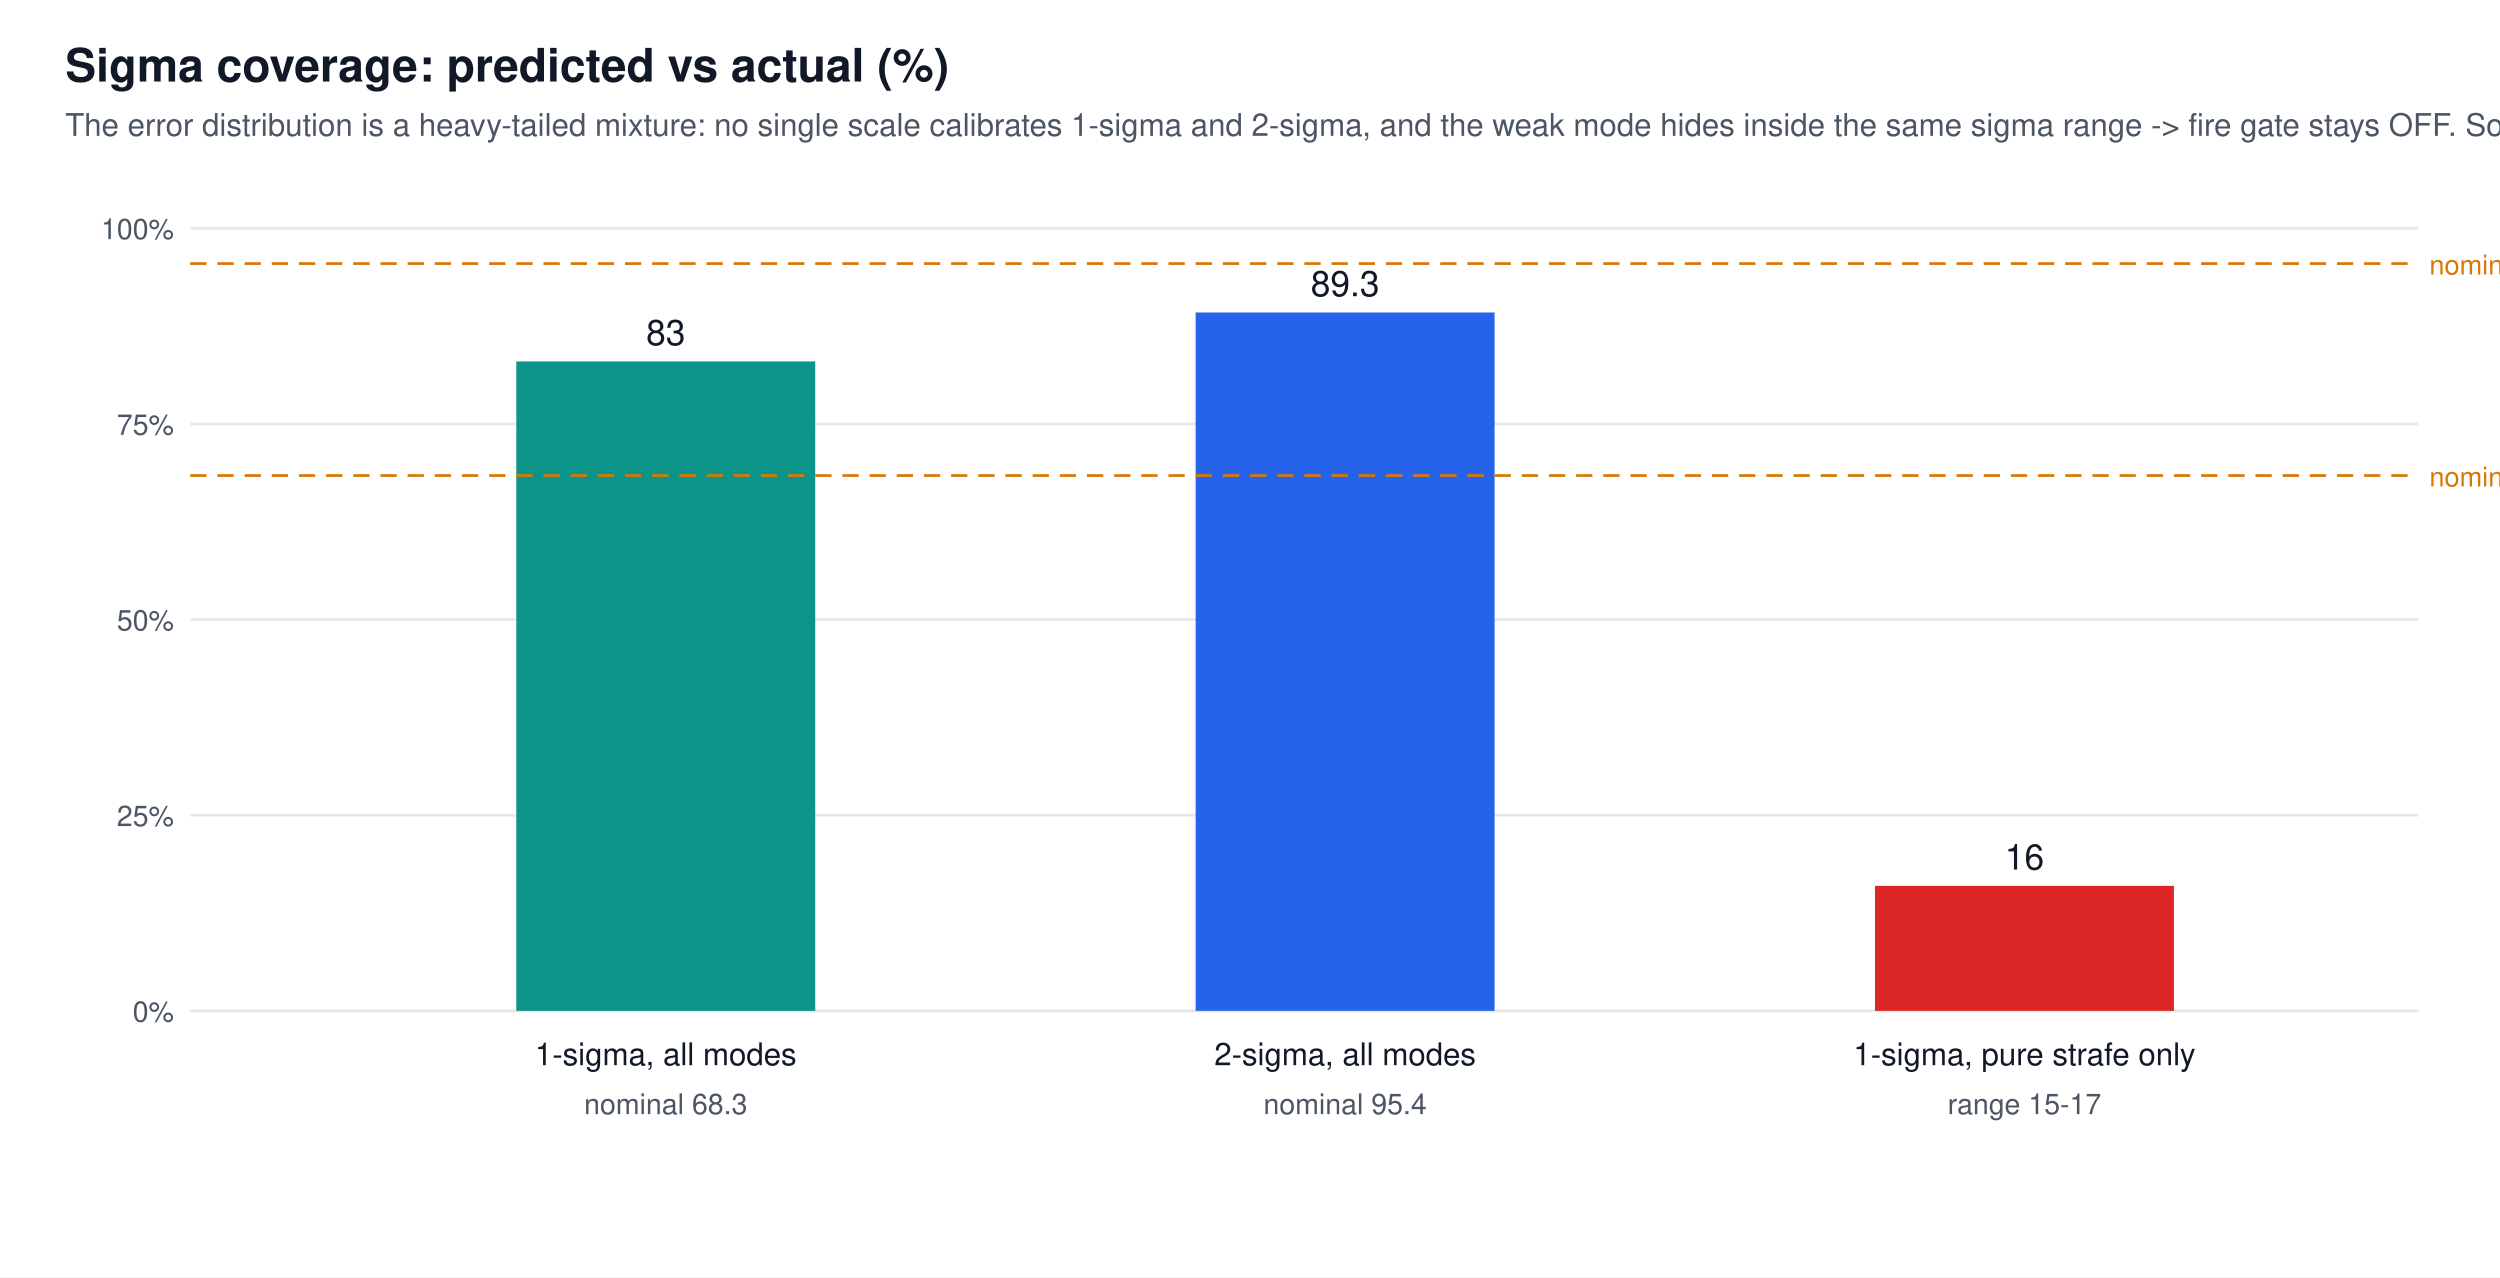
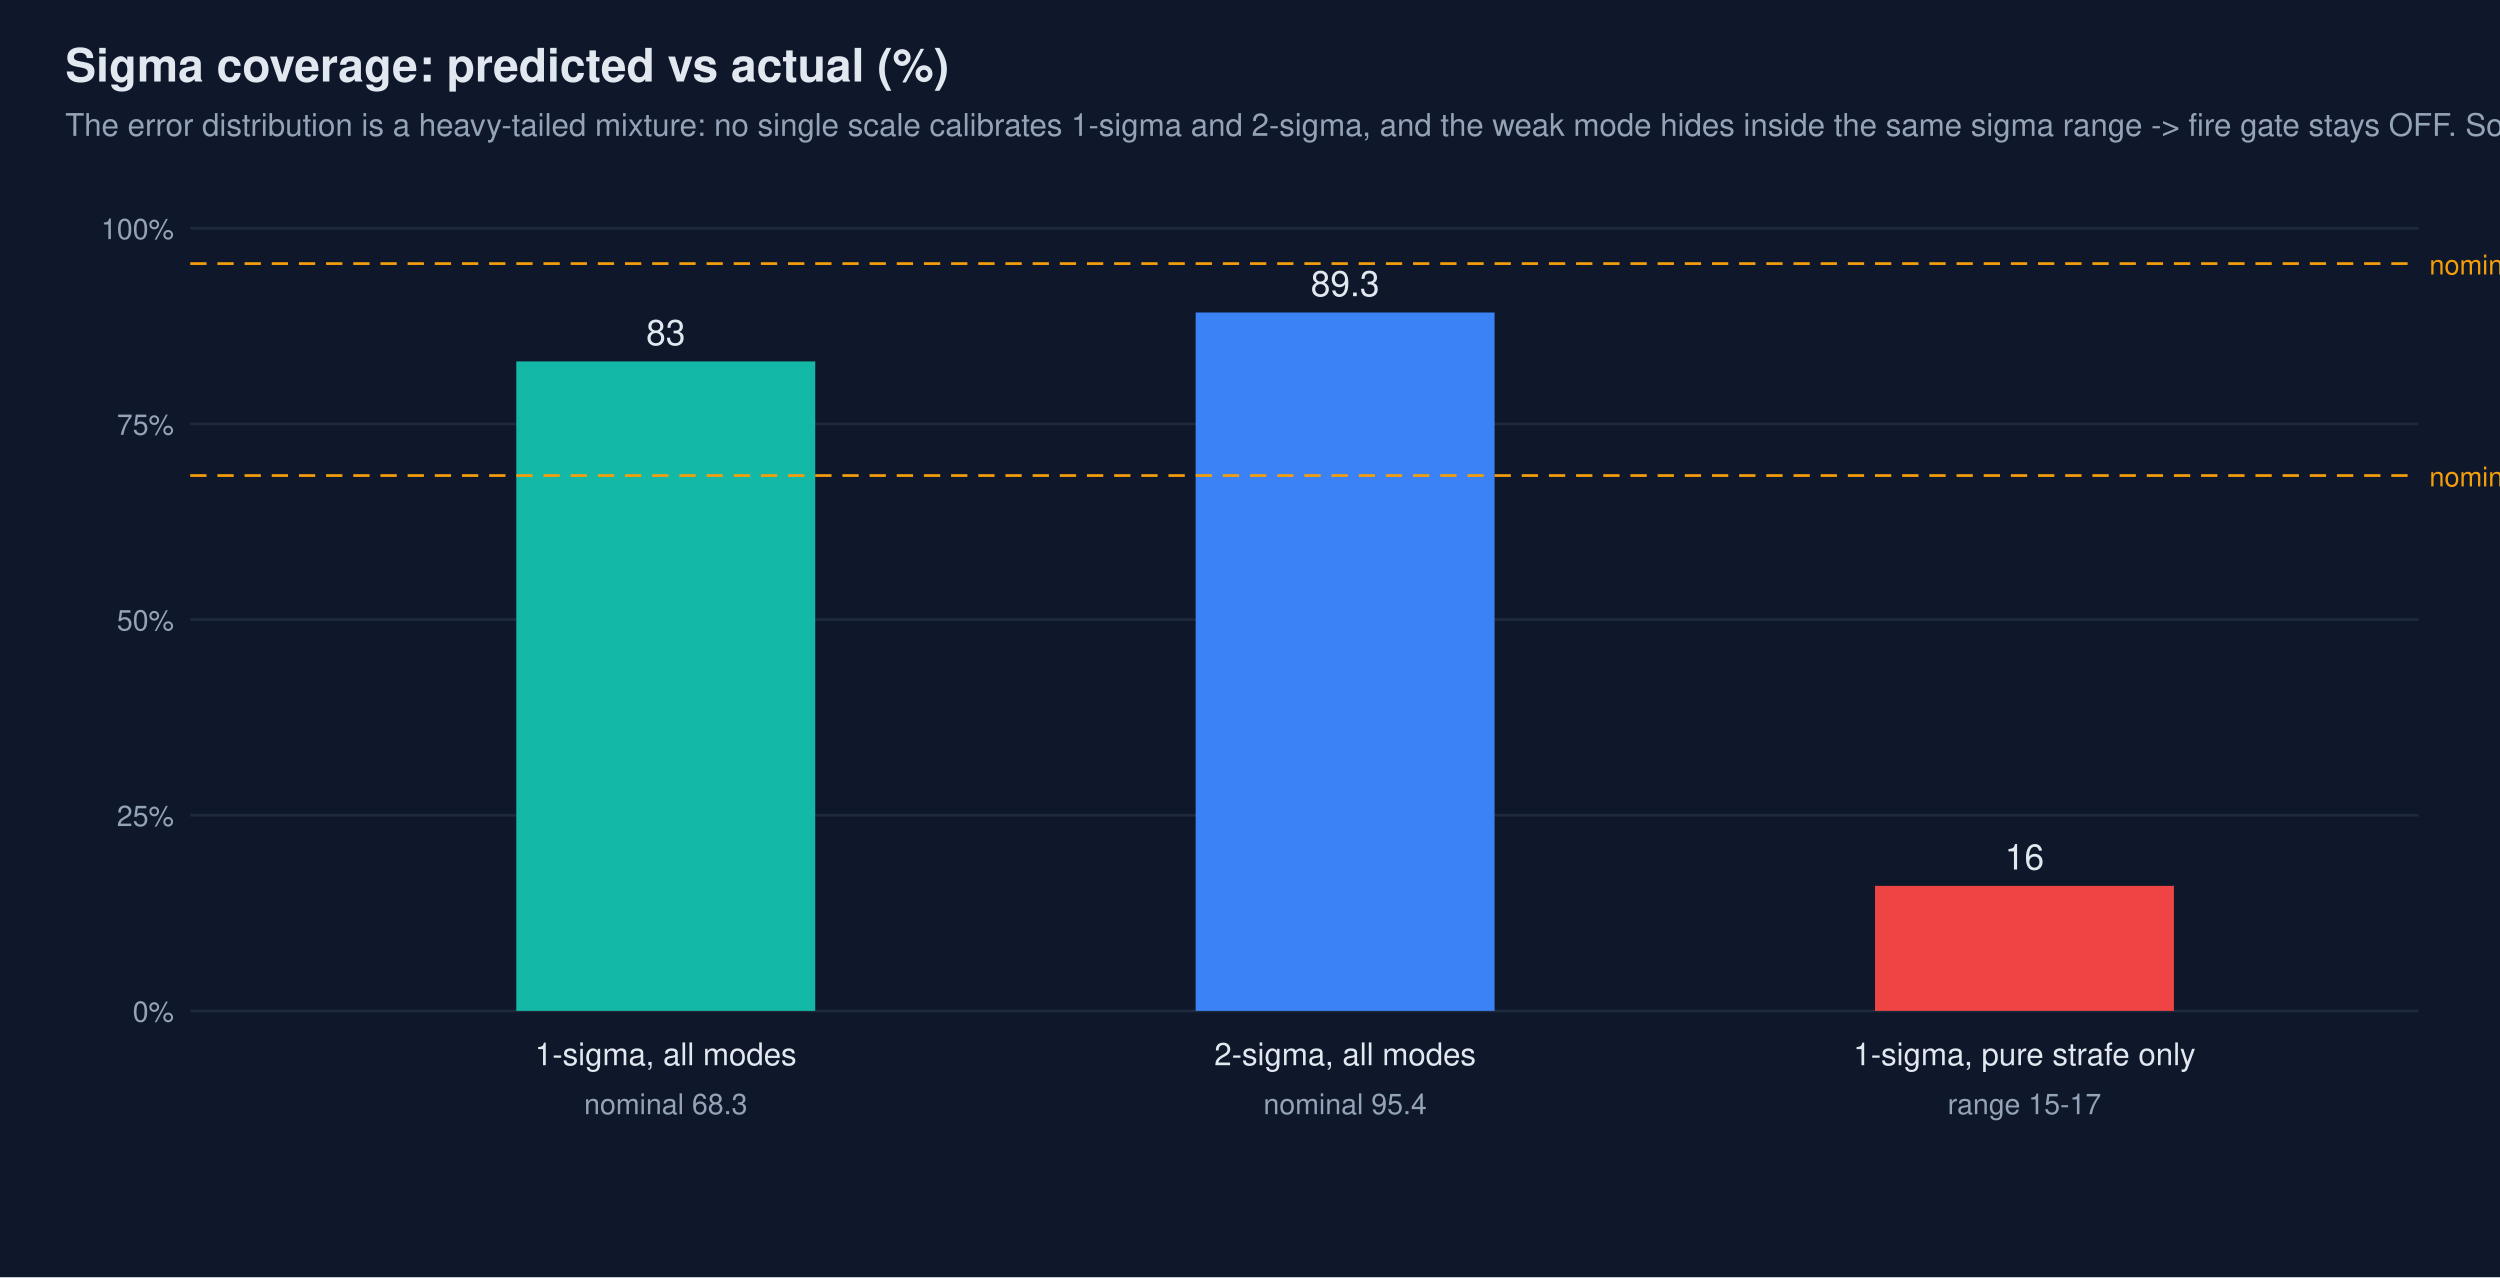
<svg xmlns="http://www.w3.org/2000/svg" width="920" height="470" viewBox="0 0 920 470" font-family="'Segoe UI', Helvetica, Arial, sans-serif">
-   <rect width="920" height="470" fill="white" />
-   <text x="24" y="30" font-size="17" font-weight="bold" fill="#111827">Sigma coverage: predicted vs actual (%)</text>
-   <text x="24" y="50" font-size="11.5" fill="#4b5563">The error distribution is a heavy-tailed mixture: no single scale calibrates 1-sigma and 2-sigma, and the weak mode hides inside the same sigma range -&gt; fire gate stays OFF. Source: docs/sigma_coverage_study.md</text>
-   <line x1="70" y1="372" x2="890" y2="372" stroke="#e5e7eb" />
-   <text x="64" y="376" font-size="10.5" text-anchor="end" fill="#4b5563">0%</text>
-   <line x1="70" y1="300" x2="890" y2="300" stroke="#e5e7eb" />
-   <text x="64" y="304" font-size="10.5" text-anchor="end" fill="#4b5563">25%</text>
-   <line x1="70" y1="228" x2="890" y2="228" stroke="#e5e7eb" />
-   <text x="64" y="232" font-size="10.5" text-anchor="end" fill="#4b5563">50%</text>
-   <line x1="70" y1="156" x2="890" y2="156" stroke="#e5e7eb" />
-   <text x="64" y="160" font-size="10.5" text-anchor="end" fill="#4b5563">75%</text>
-   <line x1="70" y1="84" x2="890" y2="84" stroke="#e5e7eb" />
-   <text x="64" y="88" font-size="10.5" text-anchor="end" fill="#4b5563">100%</text>
-   <rect x="190" y="133" width="110" height="239" fill="#0d9488" />
-   <text x="245" y="127" font-size="13" text-anchor="middle" fill="#111827">83</text>
-   <text x="245" y="392" font-size="11.5" text-anchor="middle" fill="#111827">1-sigma, all modes</text>
-   <text x="245" y="410" font-size="10.5" text-anchor="middle" fill="#4b5563">nominal 68.3</text>
-   <rect x="440" y="115" width="110" height="257" fill="#2563eb" />
-   <text x="495" y="109" font-size="13" text-anchor="middle" fill="#111827">89.3</text>
-   <text x="495" y="392" font-size="11.5" text-anchor="middle" fill="#111827">2-sigma, all modes</text>
-   <text x="495" y="410" font-size="10.5" text-anchor="middle" fill="#4b5563">nominal 95.4</text>
-   <rect x="690" y="326" width="110" height="46" fill="#dc2626" />
-   <text x="745" y="320" font-size="13" text-anchor="middle" fill="#111827">16</text>
-   <text x="745" y="392" font-size="11.5" text-anchor="middle" fill="#111827">1-sigma, pure strafe only</text>
-   <text x="745" y="410" font-size="10.5" text-anchor="middle" fill="#4b5563">range 15-17</text>
-   <line x1="70" y1="175" x2="890" y2="175" stroke="#d97706" stroke-dasharray="6 4" />
-   <text x="894" y="179" font-size="10" fill="#d97706">nominal 1-sigma 68.3</text>
-   <line x1="70" y1="97" x2="890" y2="97" stroke="#d97706" stroke-dasharray="6 4" />
-   <text x="894" y="101" font-size="10" fill="#d97706">nominal 2-sigma 95.4</text>
+   <rect width="920" height="470" fill="#0f172a" />
+   <text x="24" y="30" font-size="17" font-weight="bold" fill="#e2e8f0">Sigma coverage: predicted vs actual (%)</text>
+   <text x="24" y="50" font-size="11.5" fill="#94a3b8">The error distribution is a heavy-tailed mixture: no single scale calibrates 1-sigma and 2-sigma, and the weak mode hides inside the same sigma range -&gt; fire gate stays OFF. Source: docs/sigma_coverage_study.md</text>
+   <line x1="70" y1="372" x2="890" y2="372" stroke="#1e293b" />
+   <text x="64" y="376" font-size="10.5" text-anchor="end" fill="#94a3b8">0%</text>
+   <line x1="70" y1="300" x2="890" y2="300" stroke="#1e293b" />
+   <text x="64" y="304" font-size="10.5" text-anchor="end" fill="#94a3b8">25%</text>
+   <line x1="70" y1="228" x2="890" y2="228" stroke="#1e293b" />
+   <text x="64" y="232" font-size="10.5" text-anchor="end" fill="#94a3b8">50%</text>
+   <line x1="70" y1="156" x2="890" y2="156" stroke="#1e293b" />
+   <text x="64" y="160" font-size="10.5" text-anchor="end" fill="#94a3b8">75%</text>
+   <line x1="70" y1="84" x2="890" y2="84" stroke="#1e293b" />
+   <text x="64" y="88" font-size="10.5" text-anchor="end" fill="#94a3b8">100%</text>
+   <rect x="190" y="133" width="110" height="239" fill="#14b8a6" />
+   <text x="245" y="127" font-size="13" text-anchor="middle" fill="#e2e8f0">83</text>
+   <text x="245" y="392" font-size="11.5" text-anchor="middle" fill="#e2e8f0">1-sigma, all modes</text>
+   <text x="245" y="410" font-size="10.5" text-anchor="middle" fill="#94a3b8">nominal 68.3</text>
+   <rect x="440" y="115" width="110" height="257" fill="#3b82f6" />
+   <text x="495" y="109" font-size="13" text-anchor="middle" fill="#e2e8f0">89.3</text>
+   <text x="495" y="392" font-size="11.5" text-anchor="middle" fill="#e2e8f0">2-sigma, all modes</text>
+   <text x="495" y="410" font-size="10.5" text-anchor="middle" fill="#94a3b8">nominal 95.4</text>
+   <rect x="690" y="326" width="110" height="46" fill="#ef4444" />
+   <text x="745" y="320" font-size="13" text-anchor="middle" fill="#e2e8f0">16</text>
+   <text x="745" y="392" font-size="11.5" text-anchor="middle" fill="#e2e8f0">1-sigma, pure strafe only</text>
+   <text x="745" y="410" font-size="10.5" text-anchor="middle" fill="#94a3b8">range 15-17</text>
+   <line x1="70" y1="175" x2="890" y2="175" stroke="#f59e0b" stroke-dasharray="6 4" />
+   <text x="894" y="179" font-size="10" fill="#f59e0b">nominal 1-sigma 68.3</text>
+   <line x1="70" y1="97" x2="890" y2="97" stroke="#f59e0b" stroke-dasharray="6 4" />
+   <text x="894" y="101" font-size="10" fill="#f59e0b">nominal 2-sigma 95.4</text>
</svg>
